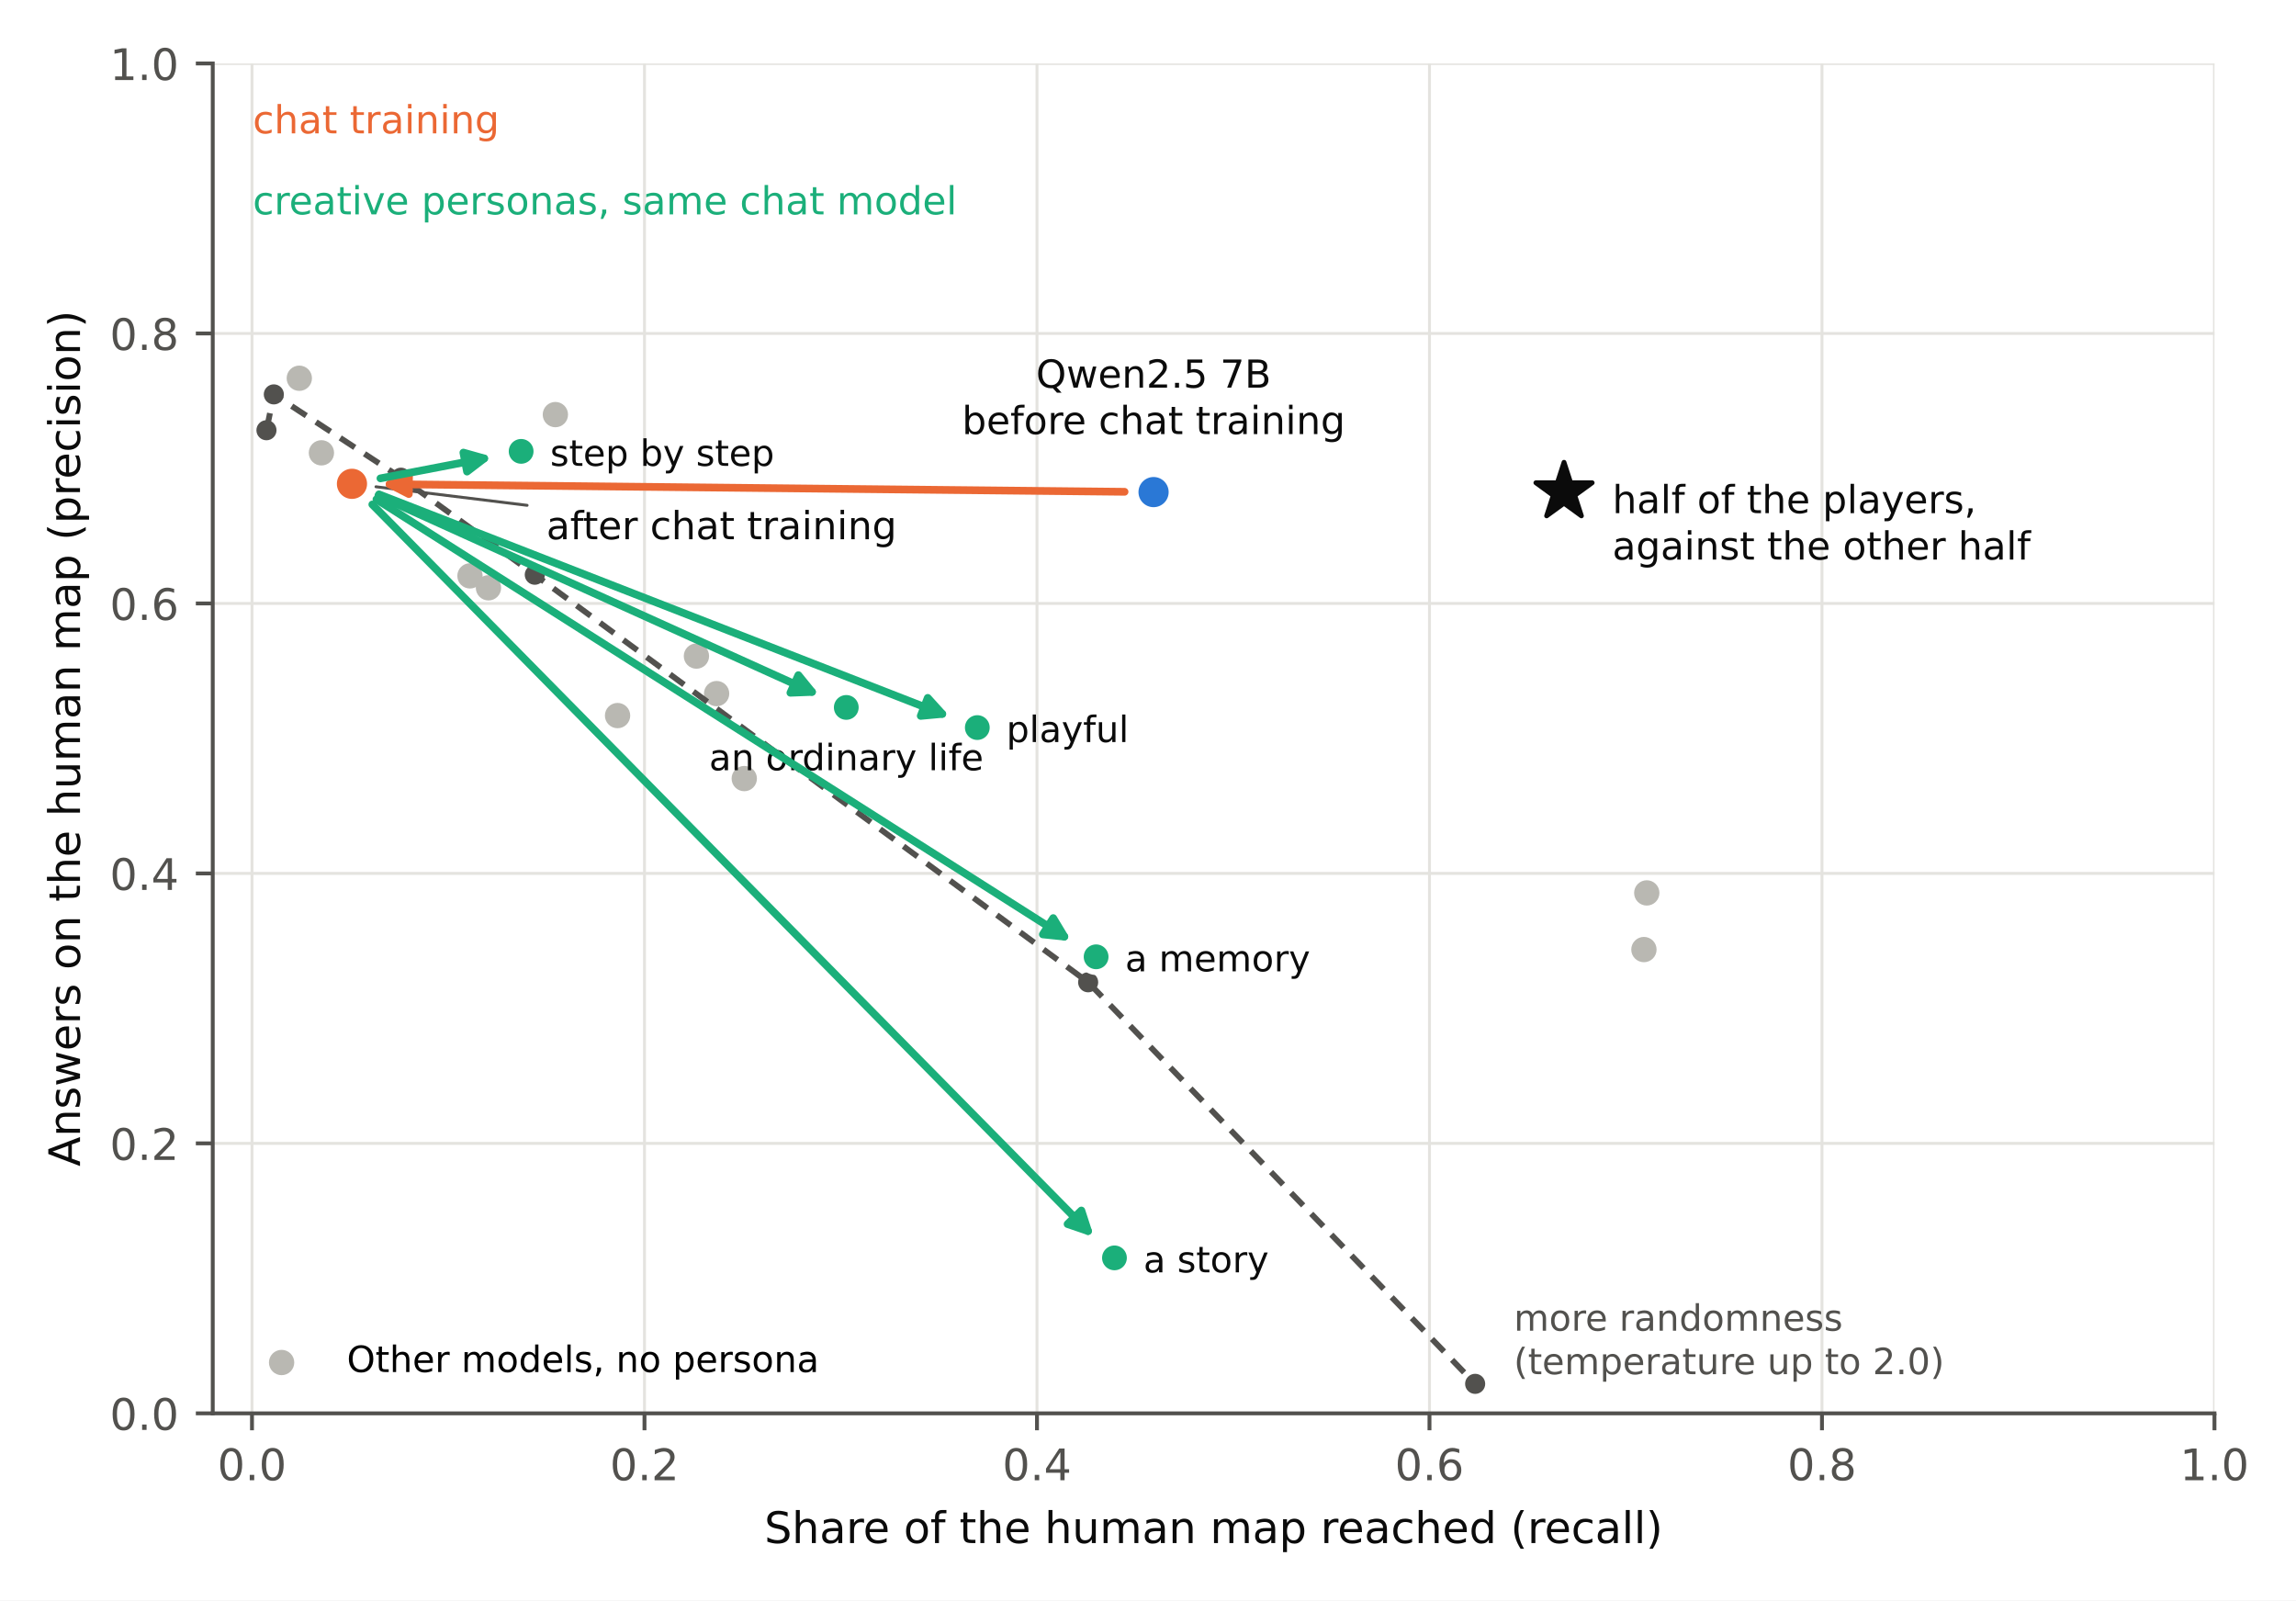
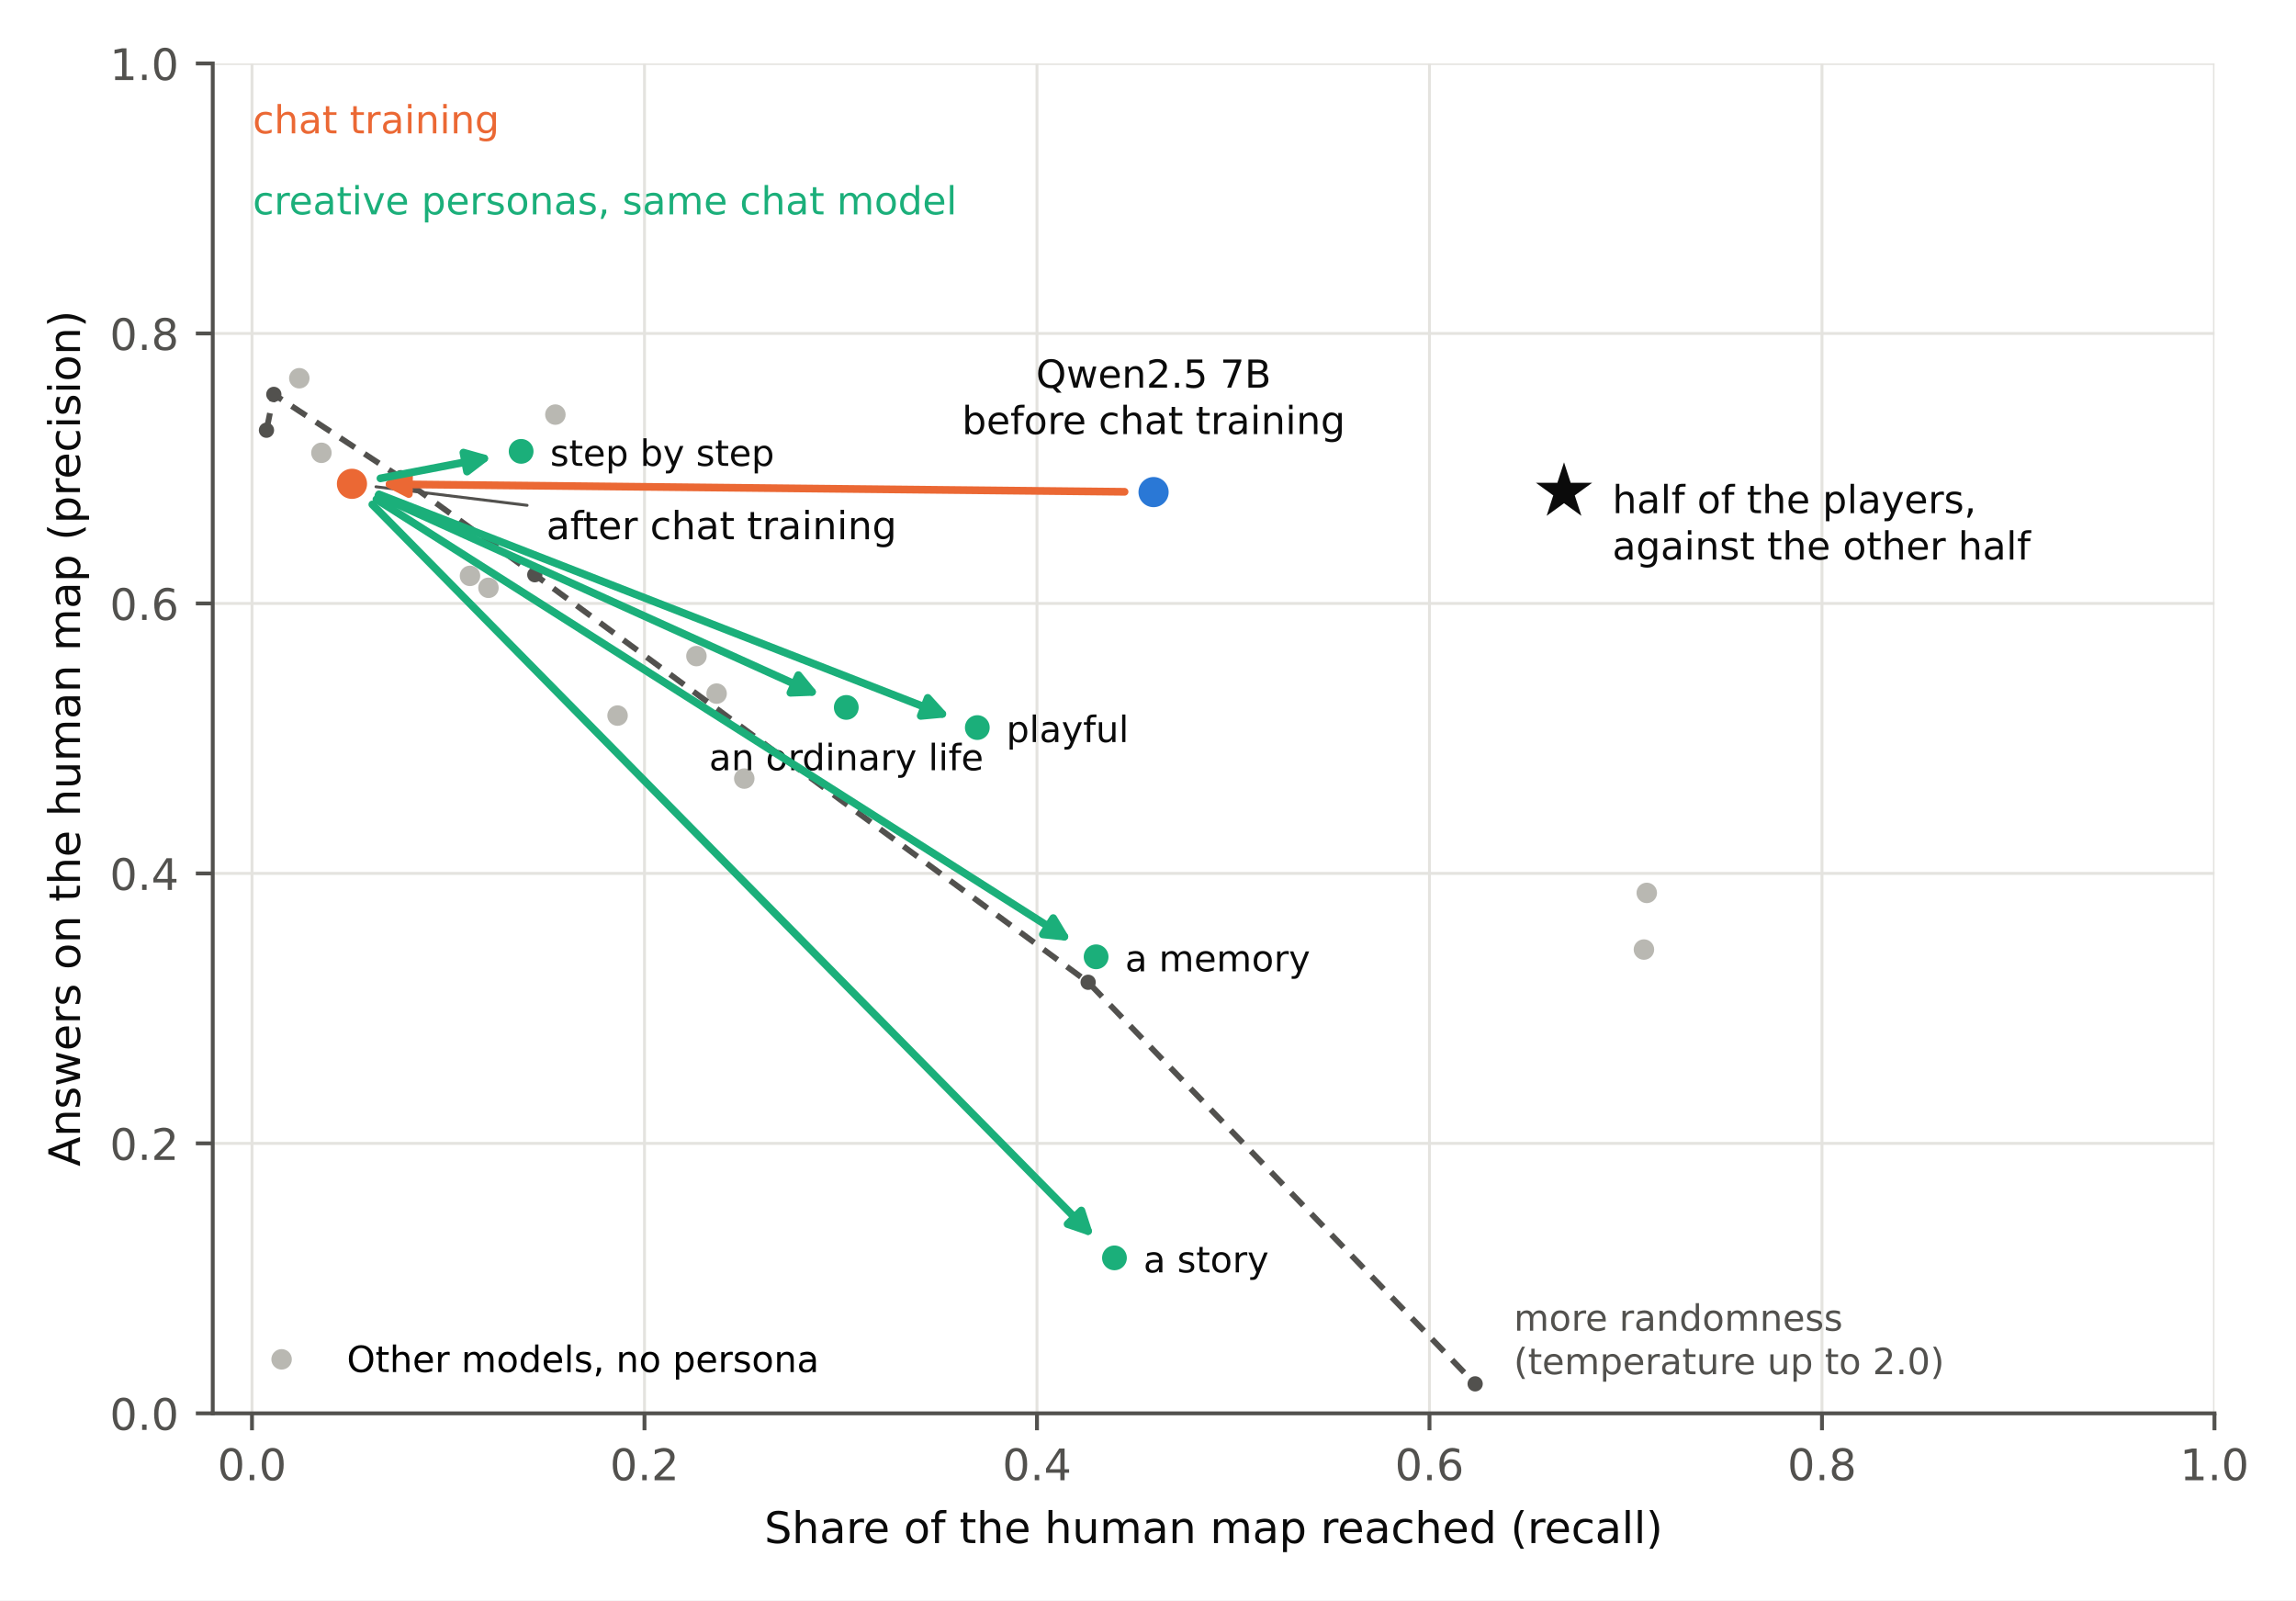
<svg xmlns="http://www.w3.org/2000/svg" xmlns:xlink="http://www.w3.org/1999/xlink" width="475.2pt" height="331.2pt" viewBox="0 0 475.2 331.2" version="1.1">
  <defs>
    <style type="text/css">*{stroke-linejoin: round; stroke-linecap: butt}</style>
  </defs>
  <g id="figure_1">
    <g id="patch_1">
      <path d="M 0 331.2  L 475.2 331.2  L 475.2 0  L 0 0  z " style="fill: #ffffff" />
    </g>
    <g id="axes_1">
      <g id="patch_2">
        <path d="M 44.032 292.478  L 458.325 292.478  L 458.325 13.139  L 44.032 13.139  z " style="fill: #ffffff" />
      </g>
      <g id="matplotlib.axis_1">
        <g id="xtick_1">
          <g id="line2d_1">
-             <path d="M 52.155 292.478  L 52.155 13.139  " clip-path="url(#p12a08af0c4)" style="fill: none; stroke: #e4e3df; stroke-width: 0.6; stroke-linecap: square" />
+             <path d="M 52.155 292.478  L 52.155 13.139  " clip-path="url(#p779188d55c)" style="fill: none; stroke: #e4e3df; stroke-width: 0.6; stroke-linecap: square" />
          </g>
          <g id="line2d_2">
            <defs>
-               <path id="m95df8fc056" d="M 0 0  L 0 3.5  " style="stroke: #52514e; stroke-width: 0.8" />
+               <path id="mc58f7fef3b" d="M 0 0  L 0 3.5  " style="stroke: #52514e; stroke-width: 0.8" />
            </defs>
            <g>
-               <use xlink:href="#m95df8fc056" x="52.155" y="292.478" style="fill: #52514e; stroke: #52514e; stroke-width: 0.8" />
+               <use xlink:href="#mc58f7fef3b" x="52.155" y="292.478" style="fill: #52514e; stroke: #52514e; stroke-width: 0.8" />
            </g>
          </g>
          <g id="text_1">
            <text style="font-size: 9px; font-family: 'DejaVu Sans'; text-anchor: middle; fill: #52514e" x="52.155" y="306.316" transform="rotate(-0 52.1555 306.3158)">0.0</text>
          </g>
        </g>
        <g id="xtick_2">
          <g id="line2d_3">
-             <path d="M 133.389 292.478  L 133.389 13.139  " clip-path="url(#p12a08af0c4)" style="fill: none; stroke: #e4e3df; stroke-width: 0.6; stroke-linecap: square" />
+             <path d="M 133.389 292.478  L 133.389 13.139  " clip-path="url(#p779188d55c)" style="fill: none; stroke: #e4e3df; stroke-width: 0.6; stroke-linecap: square" />
          </g>
          <g id="line2d_4">
            <g>
-               <use xlink:href="#m95df8fc056" x="133.389" y="292.478" style="fill: #52514e; stroke: #52514e; stroke-width: 0.8" />
+               <use xlink:href="#mc58f7fef3b" x="133.389" y="292.478" style="fill: #52514e; stroke: #52514e; stroke-width: 0.8" />
            </g>
          </g>
          <g id="text_2">
            <text style="font-size: 9px; font-family: 'DejaVu Sans'; text-anchor: middle; fill: #52514e" x="133.389" y="306.316" transform="rotate(-0 133.3894 306.3158)">0.2</text>
          </g>
        </g>
        <g id="xtick_3">
          <g id="line2d_5">
-             <path d="M 214.623 292.478  L 214.623 13.139  " clip-path="url(#p12a08af0c4)" style="fill: none; stroke: #e4e3df; stroke-width: 0.6; stroke-linecap: square" />
+             <path d="M 214.623 292.478  L 214.623 13.139  " clip-path="url(#p779188d55c)" style="fill: none; stroke: #e4e3df; stroke-width: 0.6; stroke-linecap: square" />
          </g>
          <g id="line2d_6">
            <g>
-               <use xlink:href="#m95df8fc056" x="214.623" y="292.478" style="fill: #52514e; stroke: #52514e; stroke-width: 0.8" />
+               <use xlink:href="#mc58f7fef3b" x="214.623" y="292.478" style="fill: #52514e; stroke: #52514e; stroke-width: 0.8" />
            </g>
          </g>
          <g id="text_3">
            <text style="font-size: 9px; font-family: 'DejaVu Sans'; text-anchor: middle; fill: #52514e" x="214.623" y="306.316" transform="rotate(-0 214.6233 306.3158)">0.4</text>
          </g>
        </g>
        <g id="xtick_4">
          <g id="line2d_7">
-             <path d="M 295.857 292.478  L 295.857 13.139  " clip-path="url(#p12a08af0c4)" style="fill: none; stroke: #e4e3df; stroke-width: 0.6; stroke-linecap: square" />
+             <path d="M 295.857 292.478  L 295.857 13.139  " clip-path="url(#p779188d55c)" style="fill: none; stroke: #e4e3df; stroke-width: 0.6; stroke-linecap: square" />
          </g>
          <g id="line2d_8">
            <g>
-               <use xlink:href="#m95df8fc056" x="295.857" y="292.478" style="fill: #52514e; stroke: #52514e; stroke-width: 0.8" />
+               <use xlink:href="#mc58f7fef3b" x="295.857" y="292.478" style="fill: #52514e; stroke: #52514e; stroke-width: 0.8" />
            </g>
          </g>
          <g id="text_4">
            <text style="font-size: 9px; font-family: 'DejaVu Sans'; text-anchor: middle; fill: #52514e" x="295.857" y="306.316" transform="rotate(-0 295.8572 306.3158)">0.6</text>
          </g>
        </g>
        <g id="xtick_5">
          <g id="line2d_9">
-             <path d="M 377.091 292.478  L 377.091 13.139  " clip-path="url(#p12a08af0c4)" style="fill: none; stroke: #e4e3df; stroke-width: 0.6; stroke-linecap: square" />
+             <path d="M 377.091 292.478  L 377.091 13.139  " clip-path="url(#p779188d55c)" style="fill: none; stroke: #e4e3df; stroke-width: 0.6; stroke-linecap: square" />
          </g>
          <g id="line2d_10">
            <g>
-               <use xlink:href="#m95df8fc056" x="377.091" y="292.478" style="fill: #52514e; stroke: #52514e; stroke-width: 0.8" />
+               <use xlink:href="#mc58f7fef3b" x="377.091" y="292.478" style="fill: #52514e; stroke: #52514e; stroke-width: 0.8" />
            </g>
          </g>
          <g id="text_5">
            <text style="font-size: 9px; font-family: 'DejaVu Sans'; text-anchor: middle; fill: #52514e" x="377.091" y="306.316" transform="rotate(-0 377.0911 306.3158)">0.8</text>
          </g>
        </g>
        <g id="xtick_6">
          <g id="line2d_11">
-             <path d="M 458.325 292.478  L 458.325 13.139  " clip-path="url(#p12a08af0c4)" style="fill: none; stroke: #e4e3df; stroke-width: 0.6; stroke-linecap: square" />
+             <path d="M 458.325 292.478  L 458.325 13.139  " clip-path="url(#p779188d55c)" style="fill: none; stroke: #e4e3df; stroke-width: 0.6; stroke-linecap: square" />
          </g>
          <g id="line2d_12">
            <g>
-               <use xlink:href="#m95df8fc056" x="458.325" y="292.478" style="fill: #52514e; stroke: #52514e; stroke-width: 0.8" />
+               <use xlink:href="#mc58f7fef3b" x="458.325" y="292.478" style="fill: #52514e; stroke: #52514e; stroke-width: 0.8" />
            </g>
          </g>
          <g id="text_6">
            <text style="font-size: 9px; font-family: 'DejaVu Sans'; text-anchor: middle; fill: #52514e" x="458.325" y="306.316" transform="rotate(-0 458.325 306.3158)">1.0</text>
          </g>
        </g>
        <g id="text_7">
          <text style="font-size: 9px; font-family: 'DejaVu Sans'; text-anchor: middle; fill: #0b0b0b" x="251.179" y="319.316" transform="rotate(-0 251.1786 319.3165)">Share of the human map reached (recall)</text>
        </g>
      </g>
      <g id="matplotlib.axis_2">
        <g id="ytick_1">
          <g id="line2d_13">
-             <path d="M 44.032 292.478  L 458.325 292.478  " clip-path="url(#p12a08af0c4)" style="fill: none; stroke: #e4e3df; stroke-width: 0.6; stroke-linecap: square" />
+             <path d="M 44.032 292.478  L 458.325 292.478  " clip-path="url(#p779188d55c)" style="fill: none; stroke: #e4e3df; stroke-width: 0.6; stroke-linecap: square" />
          </g>
          <g id="line2d_14">
            <defs>
-               <path id="mc0a7b56a06" d="M 0 0  L -3.5 0  " style="stroke: #52514e; stroke-width: 0.8" />
+               <path id="m5310f5d758" d="M 0 0  L -3.5 0  " style="stroke: #52514e; stroke-width: 0.8" />
            </defs>
            <g>
-               <use xlink:href="#mc0a7b56a06" x="44.032" y="292.478" style="fill: #52514e; stroke: #52514e; stroke-width: 0.8" />
+               <use xlink:href="#m5310f5d758" x="44.032" y="292.478" style="fill: #52514e; stroke: #52514e; stroke-width: 0.8" />
            </g>
          </g>
          <g id="text_8">
            <text style="font-size: 9px; font-family: 'DejaVu Sans'; text-anchor: end; fill: #52514e" x="37.032" y="295.897" transform="rotate(-0 37.03211 295.8968)">0.0</text>
          </g>
        </g>
        <g id="ytick_2">
          <g id="line2d_15">
-             <path d="M 44.032 236.61  L 458.325 236.61  " clip-path="url(#p12a08af0c4)" style="fill: none; stroke: #e4e3df; stroke-width: 0.6; stroke-linecap: square" />
+             <path d="M 44.032 236.61  L 458.325 236.61  " clip-path="url(#p779188d55c)" style="fill: none; stroke: #e4e3df; stroke-width: 0.6; stroke-linecap: square" />
          </g>
          <g id="line2d_16">
            <g>
-               <use xlink:href="#mc0a7b56a06" x="44.032" y="236.61" style="fill: #52514e; stroke: #52514e; stroke-width: 0.8" />
+               <use xlink:href="#m5310f5d758" x="44.032" y="236.61" style="fill: #52514e; stroke: #52514e; stroke-width: 0.8" />
            </g>
          </g>
          <g id="text_9">
            <text style="font-size: 9px; font-family: 'DejaVu Sans'; text-anchor: end; fill: #52514e" x="37.032" y="240.029" transform="rotate(-0 37.03211 240.029)">0.2</text>
          </g>
        </g>
        <g id="ytick_3">
          <g id="line2d_17">
-             <path d="M 44.032 180.742  L 458.325 180.742  " clip-path="url(#p12a08af0c4)" style="fill: none; stroke: #e4e3df; stroke-width: 0.6; stroke-linecap: square" />
+             <path d="M 44.032 180.742  L 458.325 180.742  " clip-path="url(#p779188d55c)" style="fill: none; stroke: #e4e3df; stroke-width: 0.6; stroke-linecap: square" />
          </g>
          <g id="line2d_18">
            <g>
-               <use xlink:href="#mc0a7b56a06" x="44.032" y="180.742" style="fill: #52514e; stroke: #52514e; stroke-width: 0.8" />
+               <use xlink:href="#m5310f5d758" x="44.032" y="180.742" style="fill: #52514e; stroke: #52514e; stroke-width: 0.8" />
            </g>
          </g>
          <g id="text_10">
            <text style="font-size: 9px; font-family: 'DejaVu Sans'; text-anchor: end; fill: #52514e" x="37.032" y="184.161" transform="rotate(-0 37.03211 184.1613)">0.4</text>
          </g>
        </g>
        <g id="ytick_4">
          <g id="line2d_19">
-             <path d="M 44.032 124.875  L 458.325 124.875  " clip-path="url(#p12a08af0c4)" style="fill: none; stroke: #e4e3df; stroke-width: 0.6; stroke-linecap: square" />
+             <path d="M 44.032 124.875  L 458.325 124.875  " clip-path="url(#p779188d55c)" style="fill: none; stroke: #e4e3df; stroke-width: 0.6; stroke-linecap: square" />
          </g>
          <g id="line2d_20">
            <g>
-               <use xlink:href="#mc0a7b56a06" x="44.032" y="124.875" style="fill: #52514e; stroke: #52514e; stroke-width: 0.8" />
+               <use xlink:href="#m5310f5d758" x="44.032" y="124.875" style="fill: #52514e; stroke: #52514e; stroke-width: 0.8" />
            </g>
          </g>
          <g id="text_11">
            <text style="font-size: 9px; font-family: 'DejaVu Sans'; text-anchor: end; fill: #52514e" x="37.032" y="128.293" transform="rotate(-0 37.03211 128.2935)">0.6</text>
          </g>
        </g>
        <g id="ytick_5">
          <g id="line2d_21">
-             <path d="M 44.032 69.007  L 458.325 69.007  " clip-path="url(#p12a08af0c4)" style="fill: none; stroke: #e4e3df; stroke-width: 0.6; stroke-linecap: square" />
+             <path d="M 44.032 69.007  L 458.325 69.007  " clip-path="url(#p779188d55c)" style="fill: none; stroke: #e4e3df; stroke-width: 0.6; stroke-linecap: square" />
          </g>
          <g id="line2d_22">
            <g>
-               <use xlink:href="#mc0a7b56a06" x="44.032" y="69.007" style="fill: #52514e; stroke: #52514e; stroke-width: 0.8" />
+               <use xlink:href="#m5310f5d758" x="44.032" y="69.007" style="fill: #52514e; stroke: #52514e; stroke-width: 0.8" />
            </g>
          </g>
          <g id="text_12">
            <text style="font-size: 9px; font-family: 'DejaVu Sans'; text-anchor: end; fill: #52514e" x="37.032" y="72.426" transform="rotate(-0 37.03211 72.42568)">0.8</text>
          </g>
        </g>
        <g id="ytick_6">
          <g id="line2d_23">
-             <path d="M 44.032 13.139  L 458.325 13.139  " clip-path="url(#p12a08af0c4)" style="fill: none; stroke: #e4e3df; stroke-width: 0.6; stroke-linecap: square" />
+             <path d="M 44.032 13.139  L 458.325 13.139  " clip-path="url(#p779188d55c)" style="fill: none; stroke: #e4e3df; stroke-width: 0.6; stroke-linecap: square" />
          </g>
          <g id="line2d_24">
            <g>
-               <use xlink:href="#mc0a7b56a06" x="44.032" y="13.139" style="fill: #52514e; stroke: #52514e; stroke-width: 0.8" />
+               <use xlink:href="#m5310f5d758" x="44.032" y="13.139" style="fill: #52514e; stroke: #52514e; stroke-width: 0.8" />
            </g>
          </g>
          <g id="text_13">
            <text style="font-size: 9px; font-family: 'DejaVu Sans'; text-anchor: end; fill: #52514e" x="37.032" y="16.558" transform="rotate(-0 37.03211 16.55789)">1.0</text>
          </g>
        </g>
        <g id="text_14">
          <text style="font-size: 9px; font-family: 'DejaVu Sans'; text-anchor: middle; fill: #0b0b0b" x="16.557" y="152.808" transform="rotate(-90 16.55719 152.8084)">Answers on the human map (precision)</text>
        </g>
      </g>
-       <g id="PathCollection_1">
-         <defs>
-           <path id="m57e946e5aa" d="M 0 2.121  C 0.563 2.121 1.102 1.898 1.5 1.5  C 1.898 1.102 2.121 0.563 2.121 0  C 2.121 -0.563 1.898 -1.102 1.5 -1.5  C 1.102 -1.898 0.563 -2.121 0 -2.121  C -0.563 -2.121 -1.102 -1.898 -1.5 -1.5  C -1.898 -1.102 -2.121 -0.563 -2.121 0  C -2.121 0.563 -1.898 1.102 -1.5 1.5  C -1.102 1.898 -0.563 2.121 0 2.121  z " style="stroke: #b9b8b2" />
-         </defs>
-         <g clip-path="url(#p12a08af0c4)">
-           <use xlink:href="#m57e946e5aa" x="340.24" y="196.501" style="fill: #b9b8b2; stroke: #b9b8b2" />
-           <use xlink:href="#m57e946e5aa" x="127.817" y="148.082" style="fill: #b9b8b2; stroke: #b9b8b2" />
-           <use xlink:href="#m57e946e5aa" x="154.04" y="161.118" style="fill: #b9b8b2; stroke: #b9b8b2" />
-           <use xlink:href="#m57e946e5aa" x="144.14" y="135.77" style="fill: #b9b8b2; stroke: #b9b8b2" />
-           <use xlink:href="#m57e946e5aa" x="66.523" y="93.707" style="fill: #b9b8b2; stroke: #b9b8b2" />
-           <use xlink:href="#m57e946e5aa" x="101.097" y="121.641" style="fill: #b9b8b2; stroke: #b9b8b2" />
-           <use xlink:href="#m57e946e5aa" x="61.947" y="78.272" style="fill: #b9b8b2; stroke: #b9b8b2" />
-           <use xlink:href="#m57e946e5aa" x="97.271" y="119.171" style="fill: #b9b8b2; stroke: #b9b8b2" />
-           <use xlink:href="#m57e946e5aa" x="114.945" y="85.796" style="fill: #b9b8b2; stroke: #b9b8b2" />
-           <use xlink:href="#m57e946e5aa" x="148.317" y="143.535" style="fill: #b9b8b2; stroke: #b9b8b2" />
-           <use xlink:href="#m57e946e5aa" x="340.83" y="184.779" style="fill: #b9b8b2; stroke: #b9b8b2" />
-         </g>
-       </g>
      <g id="line2d_25">
-         <path d="M 55.149 89.03  L 56.673 81.614  L 82.985 98.853  L 110.685 118.934  L 225.213 203.272  L 305.31 286.372  " clip-path="url(#p12a08af0c4)" style="fill: none; stroke-dasharray: 3.6,2.4; stroke-dashoffset: 0; stroke: #52514e; stroke-width: 1.2" />
+         <defs>
+           <path id="mc60725b803" d="M 0 2.121  C 0.563 2.121 1.102 1.898 1.5 1.5  C 1.898 1.102 2.121 0.563 2.121 0  C 2.121 -0.563 1.898 -1.102 1.5 -1.5  C 1.102 -1.898 0.563 -2.121 0 -2.121  C -0.563 -2.121 -1.102 -1.898 -1.5 -1.5  C -1.898 -1.102 -2.121 -0.563 -2.121 0  C -2.121 0.563 -1.898 1.102 -1.5 1.5  C -1.102 1.898 -0.563 2.121 0 2.121  z " />
+         </defs>
+         <g clip-path="url(#p779188d55c)">
+           <use xlink:href="#mc60725b803" x="340.24" y="196.501" style="fill: #b9b8b2" />
+           <use xlink:href="#mc60725b803" x="127.817" y="148.082" style="fill: #b9b8b2" />
+           <use xlink:href="#mc60725b803" x="154.04" y="161.118" style="fill: #b9b8b2" />
+           <use xlink:href="#mc60725b803" x="144.14" y="135.77" style="fill: #b9b8b2" />
+           <use xlink:href="#mc60725b803" x="66.523" y="93.707" style="fill: #b9b8b2" />
+           <use xlink:href="#mc60725b803" x="101.097" y="121.641" style="fill: #b9b8b2" />
+           <use xlink:href="#mc60725b803" x="61.947" y="78.272" style="fill: #b9b8b2" />
+           <use xlink:href="#mc60725b803" x="97.271" y="119.171" style="fill: #b9b8b2" />
+           <use xlink:href="#mc60725b803" x="114.945" y="85.796" style="fill: #b9b8b2" />
+           <use xlink:href="#mc60725b803" x="148.317" y="143.535" style="fill: #b9b8b2" />
+           <use xlink:href="#mc60725b803" x="340.83" y="184.779" style="fill: #b9b8b2" />
+         </g>
+       </g>
+       <g id="line2d_26">
+         <path d="M 55.149 89.03  L 56.673 81.614  L 82.985 98.853  L 110.685 118.934  L 225.213 203.272  L 305.31 286.372  " clip-path="url(#p779188d55c)" style="fill: none; stroke-dasharray: 3.6,2.4; stroke-dashoffset: 0; stroke: #52514e; stroke-width: 1.2" />
      </g>
      <g id="patch_3">
        <path d="M 44.032 292.478  L 44.032 13.139  " style="fill: none; stroke: #52514e; stroke-width: 0.8; stroke-linejoin: miter; stroke-linecap: square" />
      </g>
      <g id="patch_4">
        <path d="M 44.032 292.478  L 458.325 292.478  " style="fill: none; stroke: #52514e; stroke-width: 0.8; stroke-linejoin: miter; stroke-linecap: square" />
      </g>
-       <g id="PathCollection_2">
-         <defs>
-           <path id="ma209eb4ed9" d="M 0 1.581  C 0.419 1.581 0.822 1.415 1.118 1.118  C 1.415 0.822 1.581 0.419 1.581 0  C 1.581 -0.419 1.415 -0.822 1.118 -1.118  C 0.822 -1.415 0.419 -1.581 0 -1.581  C -0.419 -1.581 -0.822 -1.415 -1.118 -1.118  C -1.415 -0.822 -1.581 -0.419 -1.581 0  C -1.581 0.419 -1.415 0.822 -1.118 1.118  C -0.822 1.415 -0.419 1.581 0 1.581  z " style="stroke: #52514e" />
-         </defs>
-         <g clip-path="url(#p12a08af0c4)">
-           <use xlink:href="#ma209eb4ed9" x="55.149" y="89.03" style="fill: #52514e; stroke: #52514e" />
-           <use xlink:href="#ma209eb4ed9" x="56.673" y="81.614" style="fill: #52514e; stroke: #52514e" />
-           <use xlink:href="#ma209eb4ed9" x="82.985" y="98.853" style="fill: #52514e; stroke: #52514e" />
-           <use xlink:href="#ma209eb4ed9" x="110.685" y="118.934" style="fill: #52514e; stroke: #52514e" />
-           <use xlink:href="#ma209eb4ed9" x="225.213" y="203.272" style="fill: #52514e; stroke: #52514e" />
-           <use xlink:href="#ma209eb4ed9" x="305.31" y="286.372" style="fill: #52514e; stroke: #52514e" />
+       <g id="line2d_27">
+         <defs>
+           <path id="m2c2e9e869b" d="M 0 1.581  C 0.419 1.581 0.822 1.415 1.118 1.118  C 1.415 0.822 1.581 0.419 1.581 0  C 1.581 -0.419 1.415 -0.822 1.118 -1.118  C 0.822 -1.415 0.419 -1.581 0 -1.581  C -0.419 -1.581 -0.822 -1.415 -1.118 -1.118  C -1.415 -0.822 -1.581 -0.419 -1.581 0  C -1.581 0.419 -1.415 0.822 -1.118 1.118  C -0.822 1.415 -0.419 1.581 0 1.581  z " />
+         </defs>
+         <g clip-path="url(#p779188d55c)">
+           <use xlink:href="#m2c2e9e869b" x="55.149" y="89.03" style="fill: #52514e" />
+           <use xlink:href="#m2c2e9e869b" x="56.673" y="81.614" style="fill: #52514e" />
+           <use xlink:href="#m2c2e9e869b" x="82.985" y="98.853" style="fill: #52514e" />
+           <use xlink:href="#m2c2e9e869b" x="110.685" y="118.934" style="fill: #52514e" />
+           <use xlink:href="#m2c2e9e869b" x="225.213" y="203.272" style="fill: #52514e" />
+           <use xlink:href="#m2c2e9e869b" x="305.31" y="286.372" style="fill: #52514e" />
        </g>
      </g>
      <g id="text_15">
        <text style="font-size: 7.5px; font-family: 'DejaVu Sans'; fill: #52514e" transform="translate(313.3103 275.37)">more randomness</text>
        <text style="font-size: 7.5px; font-family: 'DejaVu Sans'; fill: #52514e" transform="translate(313.3103 284.3715)">(temperature up to 2.0)</text>
      </g>
      <g id="text_16">
        <text style="font-size: 8px; font-family: 'DejaVu Sans'; fill: #0b0b0b" transform="translate(214.4136 80.23103)">Qwen2.5 7B</text>
        <text style="font-size: 8px; font-family: 'DejaVu Sans'; fill: #0b0b0b" transform="translate(199.0861 89.83322)">before chat training</text>
      </g>
      <g id="patch_5">
        <path d="M 109.094 104.571  Q 93.45 102.65 77.807 100.73  " style="fill: none; stroke: #52514e; stroke-width: 0.6; stroke-linecap: round" />
      </g>
      <g id="text_17">
        <text style="font-size: 8px; font-family: 'DejaVu Sans'; text-anchor: start; fill: #0b0b0b" x="113.081" y="111.589" transform="rotate(-0 113.0809 111.5893)">after chat training</text>
      </g>
      <g id="text_18">
        <text style="font-size: 7.5px; font-family: 'DejaVu Sans'; text-anchor: middle; fill: #0b0b0b" x="175.153" y="159.394" transform="rotate(-0 175.1527 159.3944)">an ordinary life</text>
      </g>
      <g id="text_19">
        <text style="font-size: 7.5px; font-family: 'DejaVu Sans'; text-anchor: start; fill: #0b0b0b" x="232.861" y="201.001" transform="rotate(-0 232.8608 201.0015)">a memory</text>
      </g>
      <g id="text_20">
        <text style="font-size: 7.5px; font-family: 'DejaVu Sans'; text-anchor: start; fill: #0b0b0b" x="236.657" y="263.304" transform="rotate(-0 236.6565 263.304)">a story</text>
      </g>
      <g id="text_21">
        <text style="font-size: 7.5px; font-family: 'DejaVu Sans'; text-anchor: start; fill: #0b0b0b" x="208.273" y="153.564" transform="rotate(-0 208.273 153.5637)">playful</text>
      </g>
      <g id="text_22">
        <text style="font-size: 7.5px; font-family: 'DejaVu Sans'; text-anchor: start; fill: #0b0b0b" x="113.859" y="96.403" transform="rotate(-0 113.8587 96.40317)">step by step</text>
      </g>
      <g id="text_23">
        <text style="font-size: 8px; font-family: 'DejaVu Sans'; fill: #0b0b0b" transform="translate(333.7028 106.1936)">half of the players,</text>
        <text style="font-size: 8px; font-family: 'DejaVu Sans'; fill: #0b0b0b" transform="translate(333.7028 115.7958)">against the other half</text>
      </g>
      <g id="text_24">
        <text style="font-size: 8px; font-family: 'DejaVu Sans'; text-anchor: start; fill: #eb6834" x="52.318" y="27.598" transform="rotate(-0 52.31797 27.59786)">chat training</text>
      </g>
      <g id="text_25">
        <text style="font-size: 8px; font-family: 'DejaVu Sans'; text-anchor: start; fill: #1baf7a" x="52.318" y="44.358" transform="rotate(-0 52.31797 44.3582)">creative personas, same chat model</text>
      </g>
      <g id="patch_6">
        <path d="M 232.749 101.771  Q 155.797 100.977 80.633 100.201  " style="fill: none; stroke: #eb6834; stroke-width: 1.6; stroke-linecap: round" />
        <path d="M 84.612 102.242  L 80.633 100.201  L 84.653 98.242  z " style="fill: #eb6834; stroke: #eb6834; stroke-width: 1.6; stroke-linecap: round" />
      </g>
      <g id="patch_7">
        <path d="M 78.314 102.593  Q 124.001 123.258 168.059 143.186  " style="fill: none; stroke: #1baf7a; stroke-width: 1.6; stroke-linecap: round" />
        <path d="M 165.238 139.715  L 168.059 143.186  L 163.59 143.359  z " style="fill: #1baf7a; stroke: #1baf7a; stroke-width: 1.6; stroke-linecap: round" />
      </g>
      <g id="patch_8">
        <path d="M 77.911 103.339  Q 149.853 149.061 220.285 193.822  " style="fill: none; stroke: #1baf7a; stroke-width: 1.6; stroke-linecap: round" />
        <path d="M 217.982 189.989  L 220.285 193.822  L 215.836 193.365  z " style="fill: #1baf7a; stroke: #1baf7a; stroke-width: 1.6; stroke-linecap: round" />
      </g>
      <g id="patch_9">
        <path d="M 77.058 104.396  Q 151.752 180.212 225.189 254.755  " style="fill: none; stroke: #1baf7a; stroke-width: 1.6; stroke-linecap: round" />
        <path d="M 223.807 250.502  L 225.189 254.755  L 220.957 253.309  z " style="fill: #1baf7a; stroke: #1baf7a; stroke-width: 1.6; stroke-linecap: round" />
      </g>
      <g id="patch_10">
        <path d="M 78.436 102.299  Q 137.56 125.342 195.017 147.736  " style="fill: none; stroke: #1baf7a; stroke-width: 1.6; stroke-linecap: round" />
        <path d="M 192.016 144.42  L 195.017 147.736  L 190.564 148.147  z " style="fill: #1baf7a; stroke: #1baf7a; stroke-width: 1.6; stroke-linecap: round" />
      </g>
      <g id="patch_11">
        <path d="M 78.741 98.99  Q 90.355 96.762 100.212 94.87  " style="fill: none; stroke: #1baf7a; stroke-width: 1.6; stroke-linecap: round" />
        <path d="M 95.907 93.66  L 100.212 94.87  L 96.661 97.588  z " style="fill: #1baf7a; stroke: #1baf7a; stroke-width: 1.6; stroke-linecap: round" />
      </g>
-       <g id="PathCollection_3">
-         <defs>
-           <path id="m1c06dbbd2b" d="M 0 3.873  C 1.027 3.873 2.012 3.465 2.739 2.739  C 3.465 2.012 3.873 1.027 3.873 0  C 3.873 -1.027 3.465 -2.012 2.739 -2.739  C 2.012 -3.465 1.027 -3.873 0 -3.873  C -1.027 -3.873 -2.012 -3.465 -2.739 -2.739  C -3.465 -2.012 -3.873 -1.027 -3.873 0  C -3.873 1.027 -3.465 2.012 -2.739 2.739  C -2.012 3.465 -1.027 3.873 0 3.873  z " style="stroke: #ffffff; stroke-width: 1.5" />
-         </defs>
-         <g clip-path="url(#p12a08af0c4)">
-           <use xlink:href="#m1c06dbbd2b" x="238.752" y="101.833" style="fill: #2a78d6; stroke: #ffffff; stroke-width: 1.5" />
-         </g>
-       </g>
-       <g id="PathCollection_4">
-         <defs>
-           <path id="mb3769ee6ae" d="M 0 3.873  C 1.027 3.873 2.012 3.465 2.739 2.739  C 3.465 2.012 3.873 1.027 3.873 0  C 3.873 -1.027 3.465 -2.012 2.739 -2.739  C 2.012 -3.465 1.027 -3.873 0 -3.873  C -1.027 -3.873 -2.012 -3.465 -2.739 -2.739  C -3.465 -2.012 -3.873 -1.027 -3.873 0  C -3.873 1.027 -3.465 2.012 -2.739 2.739  C -2.012 3.465 -1.027 3.873 0 3.873  z " style="stroke: #ffffff; stroke-width: 1.5" />
-         </defs>
-         <g clip-path="url(#p12a08af0c4)">
-           <use xlink:href="#mb3769ee6ae" x="72.847" y="100.121" style="fill: #eb6834; stroke: #ffffff; stroke-width: 1.5" />
-         </g>
-       </g>
-       <g id="PathCollection_5">
-         <defs>
-           <path id="m1a3bc558cb" d="M 0 3.162  C 0.839 3.162 1.643 2.829 2.236 2.236  C 2.829 1.643 3.162 0.839 3.162 0  C 3.162 -0.839 2.829 -1.643 2.236 -2.236  C 1.643 -2.829 0.839 -3.162 0 -3.162  C -0.839 -3.162 -1.643 -2.829 -2.236 -2.236  C -2.829 -1.643 -3.162 -0.839 -3.162 0  C -3.162 0.839 -2.829 1.643 -2.236 2.236  C -1.643 2.829 -0.839 3.162 0 3.162  z " style="stroke: #ffffff; stroke-width: 1.2" />
-         </defs>
-         <g clip-path="url(#p12a08af0c4)">
-           <use xlink:href="#m1a3bc558cb" x="175.153" y="146.394" style="fill: #1baf7a; stroke: #ffffff; stroke-width: 1.2" />
-         </g>
-       </g>
-       <g id="PathCollection_6">
-         <g clip-path="url(#p12a08af0c4)">
-           <use xlink:href="#m1a3bc558cb" x="226.861" y="198.001" style="fill: #1baf7a; stroke: #ffffff; stroke-width: 1.2" />
-         </g>
-       </g>
-       <g id="PathCollection_7">
-         <g clip-path="url(#p12a08af0c4)">
-           <use xlink:href="#m1a3bc558cb" x="230.657" y="260.304" style="fill: #1baf7a; stroke: #ffffff; stroke-width: 1.2" />
-         </g>
-       </g>
-       <g id="PathCollection_8">
-         <g clip-path="url(#p12a08af0c4)">
-           <use xlink:href="#m1a3bc558cb" x="202.273" y="150.564" style="fill: #1baf7a; stroke: #ffffff; stroke-width: 1.2" />
-         </g>
-       </g>
-       <g id="PathCollection_9">
-         <g clip-path="url(#p12a08af0c4)">
-           <use xlink:href="#m1a3bc558cb" x="107.859" y="93.403" style="fill: #1baf7a; stroke: #ffffff; stroke-width: 1.2" />
+       <g id="line2d_28">
+         <defs>
+           <path id="m40d488c1e8" d="M 0 3.873  C 1.027 3.873 2.012 3.465 2.739 2.739  C 3.465 2.012 3.873 1.027 3.873 0  C 3.873 -1.027 3.465 -2.012 2.739 -2.739  C 2.012 -3.465 1.027 -3.873 0 -3.873  C -1.027 -3.873 -2.012 -3.465 -2.739 -2.739  C -3.465 -2.012 -3.873 -1.027 -3.873 0  C -3.873 1.027 -3.465 2.012 -2.739 2.739  C -2.012 3.465 -1.027 3.873 0 3.873  z " style="stroke: #ffffff; stroke-width: 1.5" />
+         </defs>
+         <g clip-path="url(#p779188d55c)">
+           <use xlink:href="#m40d488c1e8" x="238.752" y="101.833" style="fill: #2a78d6; stroke: #ffffff; stroke-width: 1.5" />
+         </g>
+       </g>
+       <g id="line2d_29">
+         <defs>
+           <path id="m5132338468" d="M 0 3.873  C 1.027 3.873 2.012 3.465 2.739 2.739  C 3.465 2.012 3.873 1.027 3.873 0  C 3.873 -1.027 3.465 -2.012 2.739 -2.739  C 2.012 -3.465 1.027 -3.873 0 -3.873  C -1.027 -3.873 -2.012 -3.465 -2.739 -2.739  C -3.465 -2.012 -3.873 -1.027 -3.873 0  C -3.873 1.027 -3.465 2.012 -2.739 2.739  C -2.012 3.465 -1.027 3.873 0 3.873  z " style="stroke: #ffffff; stroke-width: 1.5" />
+         </defs>
+         <g clip-path="url(#p779188d55c)">
+           <use xlink:href="#m5132338468" x="72.847" y="100.121" style="fill: #eb6834; stroke: #ffffff; stroke-width: 1.5" />
+         </g>
+       </g>
+       <g id="line2d_30">
+         <defs>
+           <path id="med9a69f0e7" d="M 0 3.162  C 0.839 3.162 1.643 2.829 2.236 2.236  C 2.829 1.643 3.162 0.839 3.162 0  C 3.162 -0.839 2.829 -1.643 2.236 -2.236  C 1.643 -2.829 0.839 -3.162 0 -3.162  C -0.839 -3.162 -1.643 -2.829 -2.236 -2.236  C -2.829 -1.643 -3.162 -0.839 -3.162 0  C -3.162 0.839 -2.829 1.643 -2.236 2.236  C -1.643 2.829 -0.839 3.162 0 3.162  z " style="stroke: #ffffff; stroke-width: 1.2" />
+         </defs>
+         <g clip-path="url(#p779188d55c)">
+           <use xlink:href="#med9a69f0e7" x="175.153" y="146.394" style="fill: #1baf7a; stroke: #ffffff; stroke-width: 1.2" />
+         </g>
+       </g>
+       <g id="line2d_31">
+         <g clip-path="url(#p779188d55c)">
+           <use xlink:href="#med9a69f0e7" x="226.861" y="198.001" style="fill: #1baf7a; stroke: #ffffff; stroke-width: 1.2" />
+         </g>
+       </g>
+       <g id="line2d_32">
+         <g clip-path="url(#p779188d55c)">
+           <use xlink:href="#med9a69f0e7" x="230.657" y="260.304" style="fill: #1baf7a; stroke: #ffffff; stroke-width: 1.2" />
+         </g>
+       </g>
+       <g id="line2d_33">
+         <g clip-path="url(#p779188d55c)">
+           <use xlink:href="#med9a69f0e7" x="202.273" y="150.564" style="fill: #1baf7a; stroke: #ffffff; stroke-width: 1.2" />
+         </g>
+       </g>
+       <g id="line2d_34">
+         <g clip-path="url(#p779188d55c)">
+           <use xlink:href="#med9a69f0e7" x="107.859" y="93.403" style="fill: #1baf7a; stroke: #ffffff; stroke-width: 1.2" />
        </g>
      </g>
      <g id="legend_1">
-         <g id="PathCollection_10">
+         <g id="line2d_35">
          <g>
-             <use xlink:href="#m57e946e5aa" x="58.282" y="281.957" style="fill: #b9b8b2; stroke: #b9b8b2" />
+             <use xlink:href="#mc60725b803" x="58.282" y="281.301" style="fill: #b9b8b2" />
          </g>
        </g>
        <g id="text_26">
          <text style="font-size: 7.5px; font-family: 'DejaVu Sans'; text-anchor: start" x="71.782" y="283.926" transform="rotate(-0 71.78211 283.9261)">Other models, no persona</text>
        </g>
      </g>
-       <g id="PathCollection_11">
-         <defs>
-           <path id="m675cc67396" d="M 0 -6.124  L -1.375 -1.892  L -5.824 -1.892  L -2.225 0.723  L -3.599 4.954  L -0 2.339  L 3.599 4.954  L 2.225 0.723  L 5.824 -1.892  L 1.375 -1.892  z " style="stroke: #0b0b0b" />
-         </defs>
-         <g clip-path="url(#p12a08af0c4)">
-           <use xlink:href="#m675cc67396" x="323.703" y="101.796" style="fill: #0b0b0b; stroke: #0b0b0b" />
+       <g id="line2d_36">
+         <defs>
+           <path id="m01f481afca" d="M 0 -6.124  L -1.375 -1.892  L -5.824 -1.892  L -2.225 0.723  L -3.599 4.954  L -0 2.339  L 3.599 4.954  L 2.225 0.723  L 5.824 -1.892  L 1.375 -1.892  z " />
+         </defs>
+         <g clip-path="url(#p779188d55c)">
+           <use xlink:href="#m01f481afca" x="323.703" y="101.796" style="fill: #0b0b0b" />
        </g>
      </g>
    </g>
  </g>
  <defs>
-     <clipPath id="p12a08af0c4">
+     <clipPath id="p779188d55c">
      <rect x="44.032" y="13.139" width="414.293" height="279.339" />
    </clipPath>
  </defs>
</svg>
